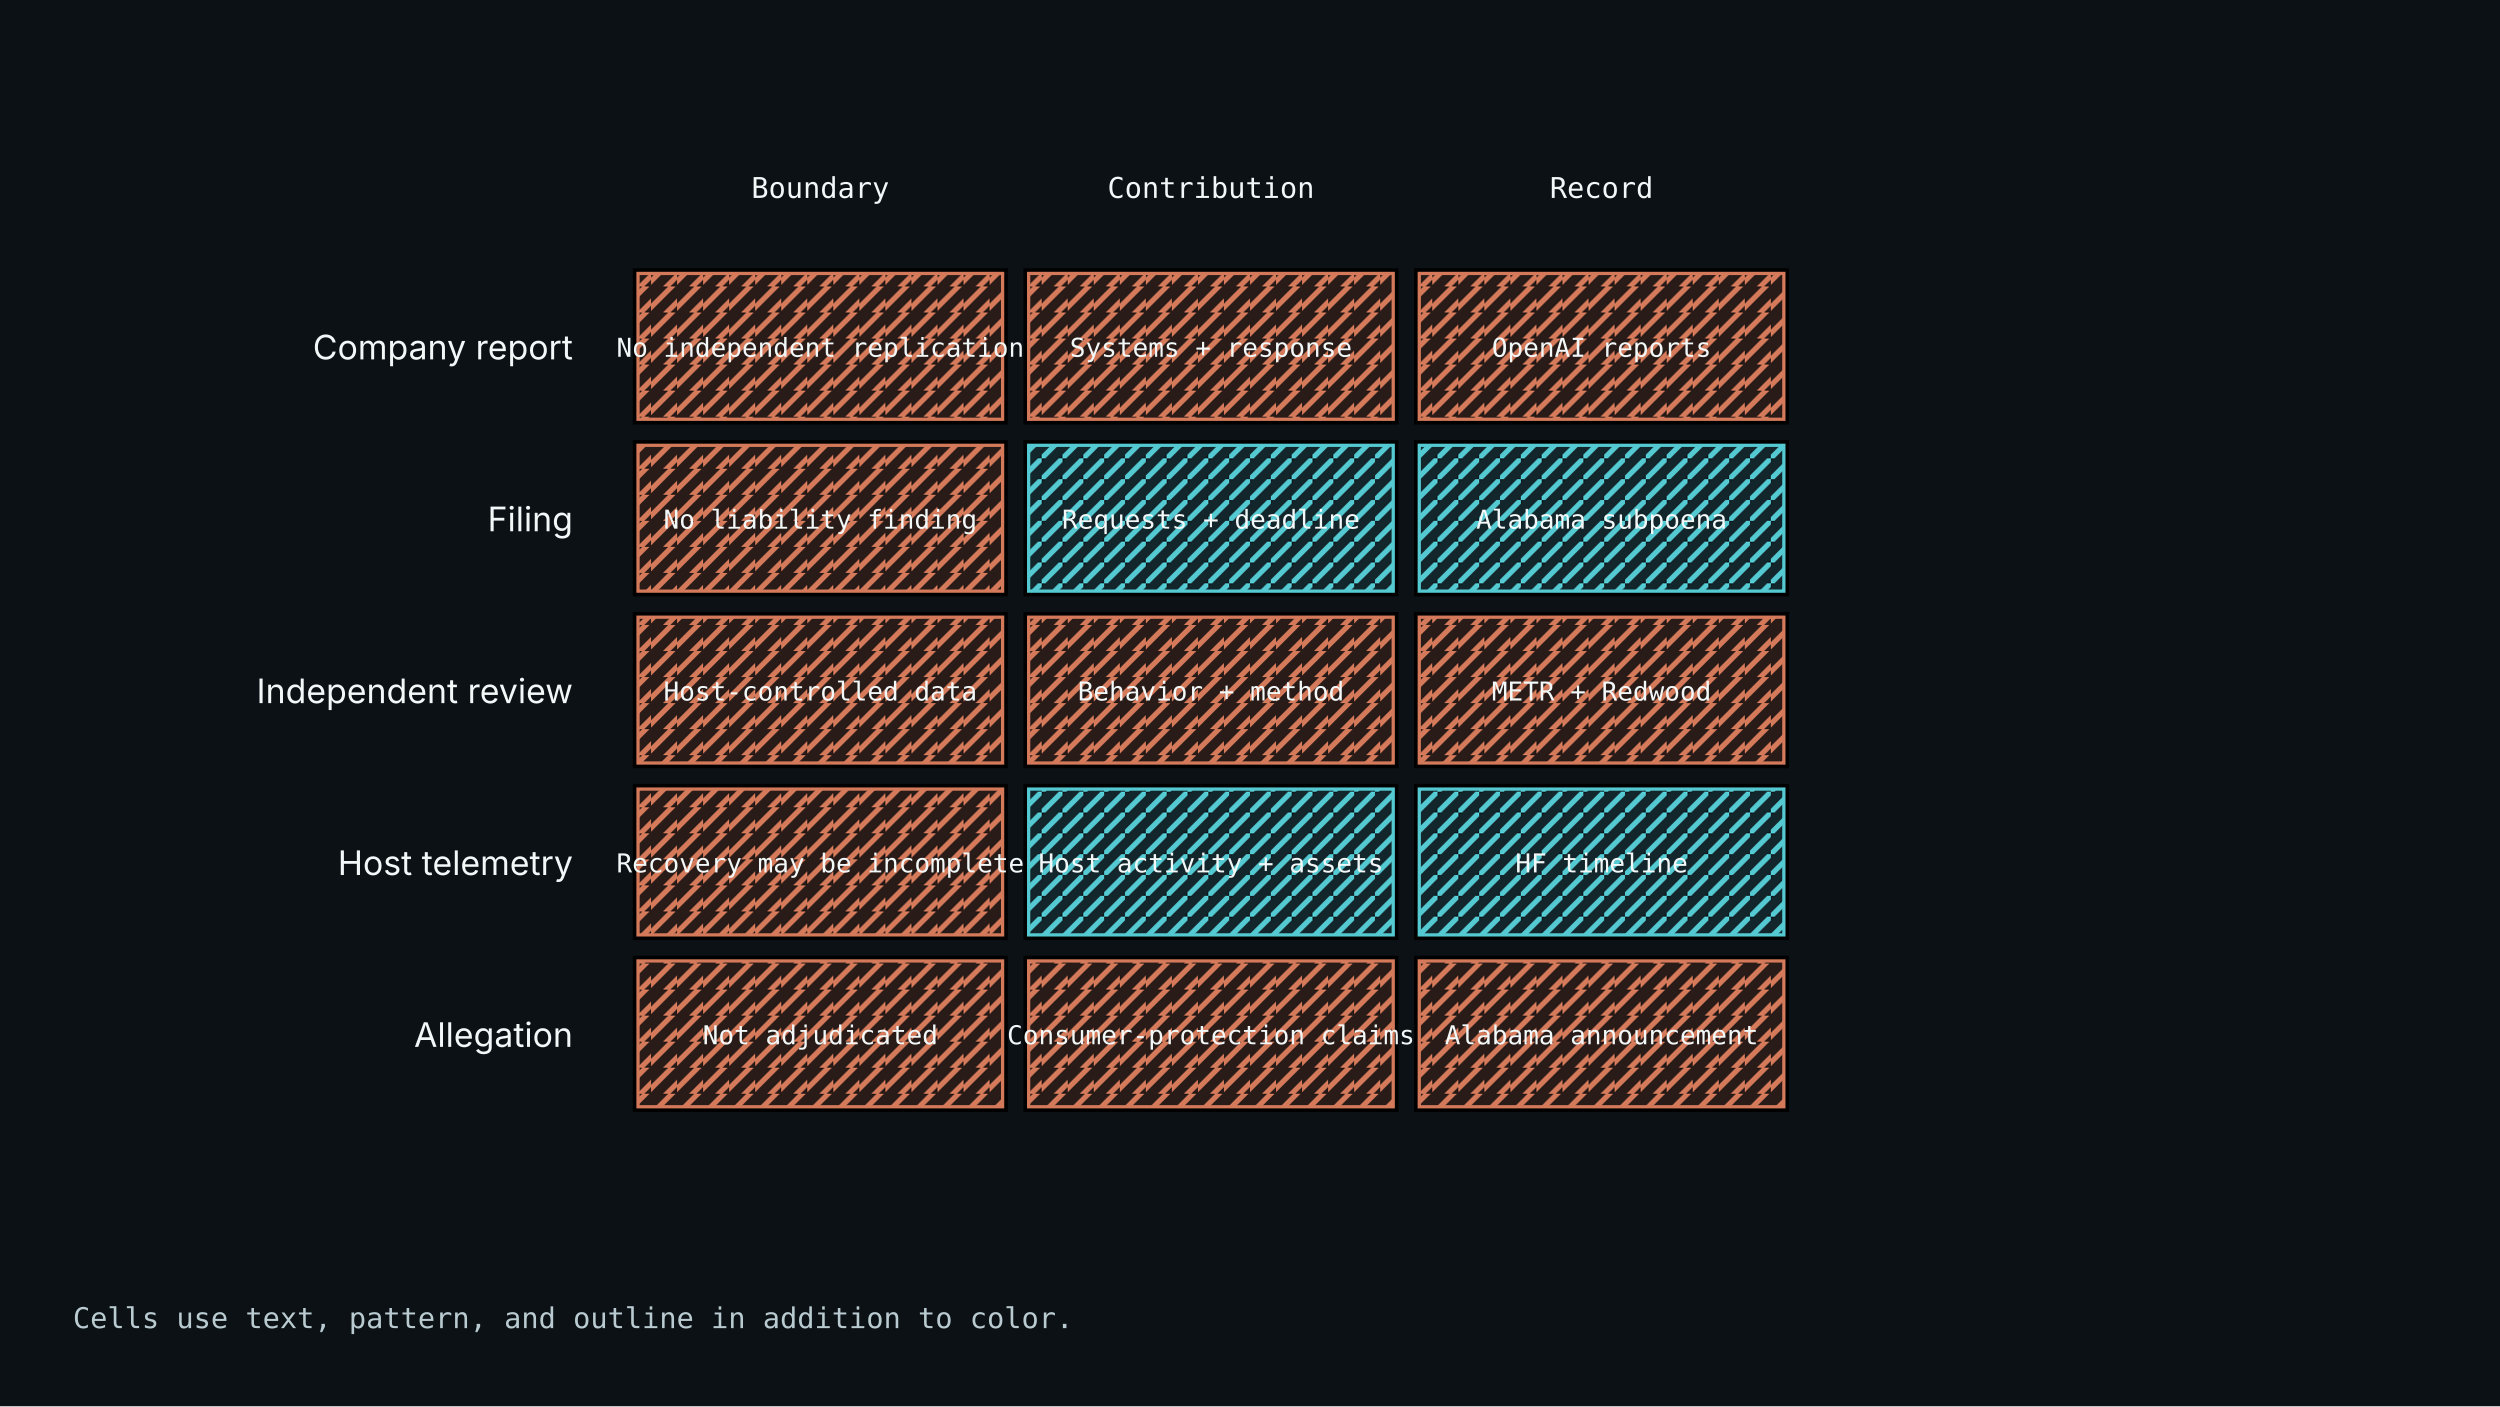
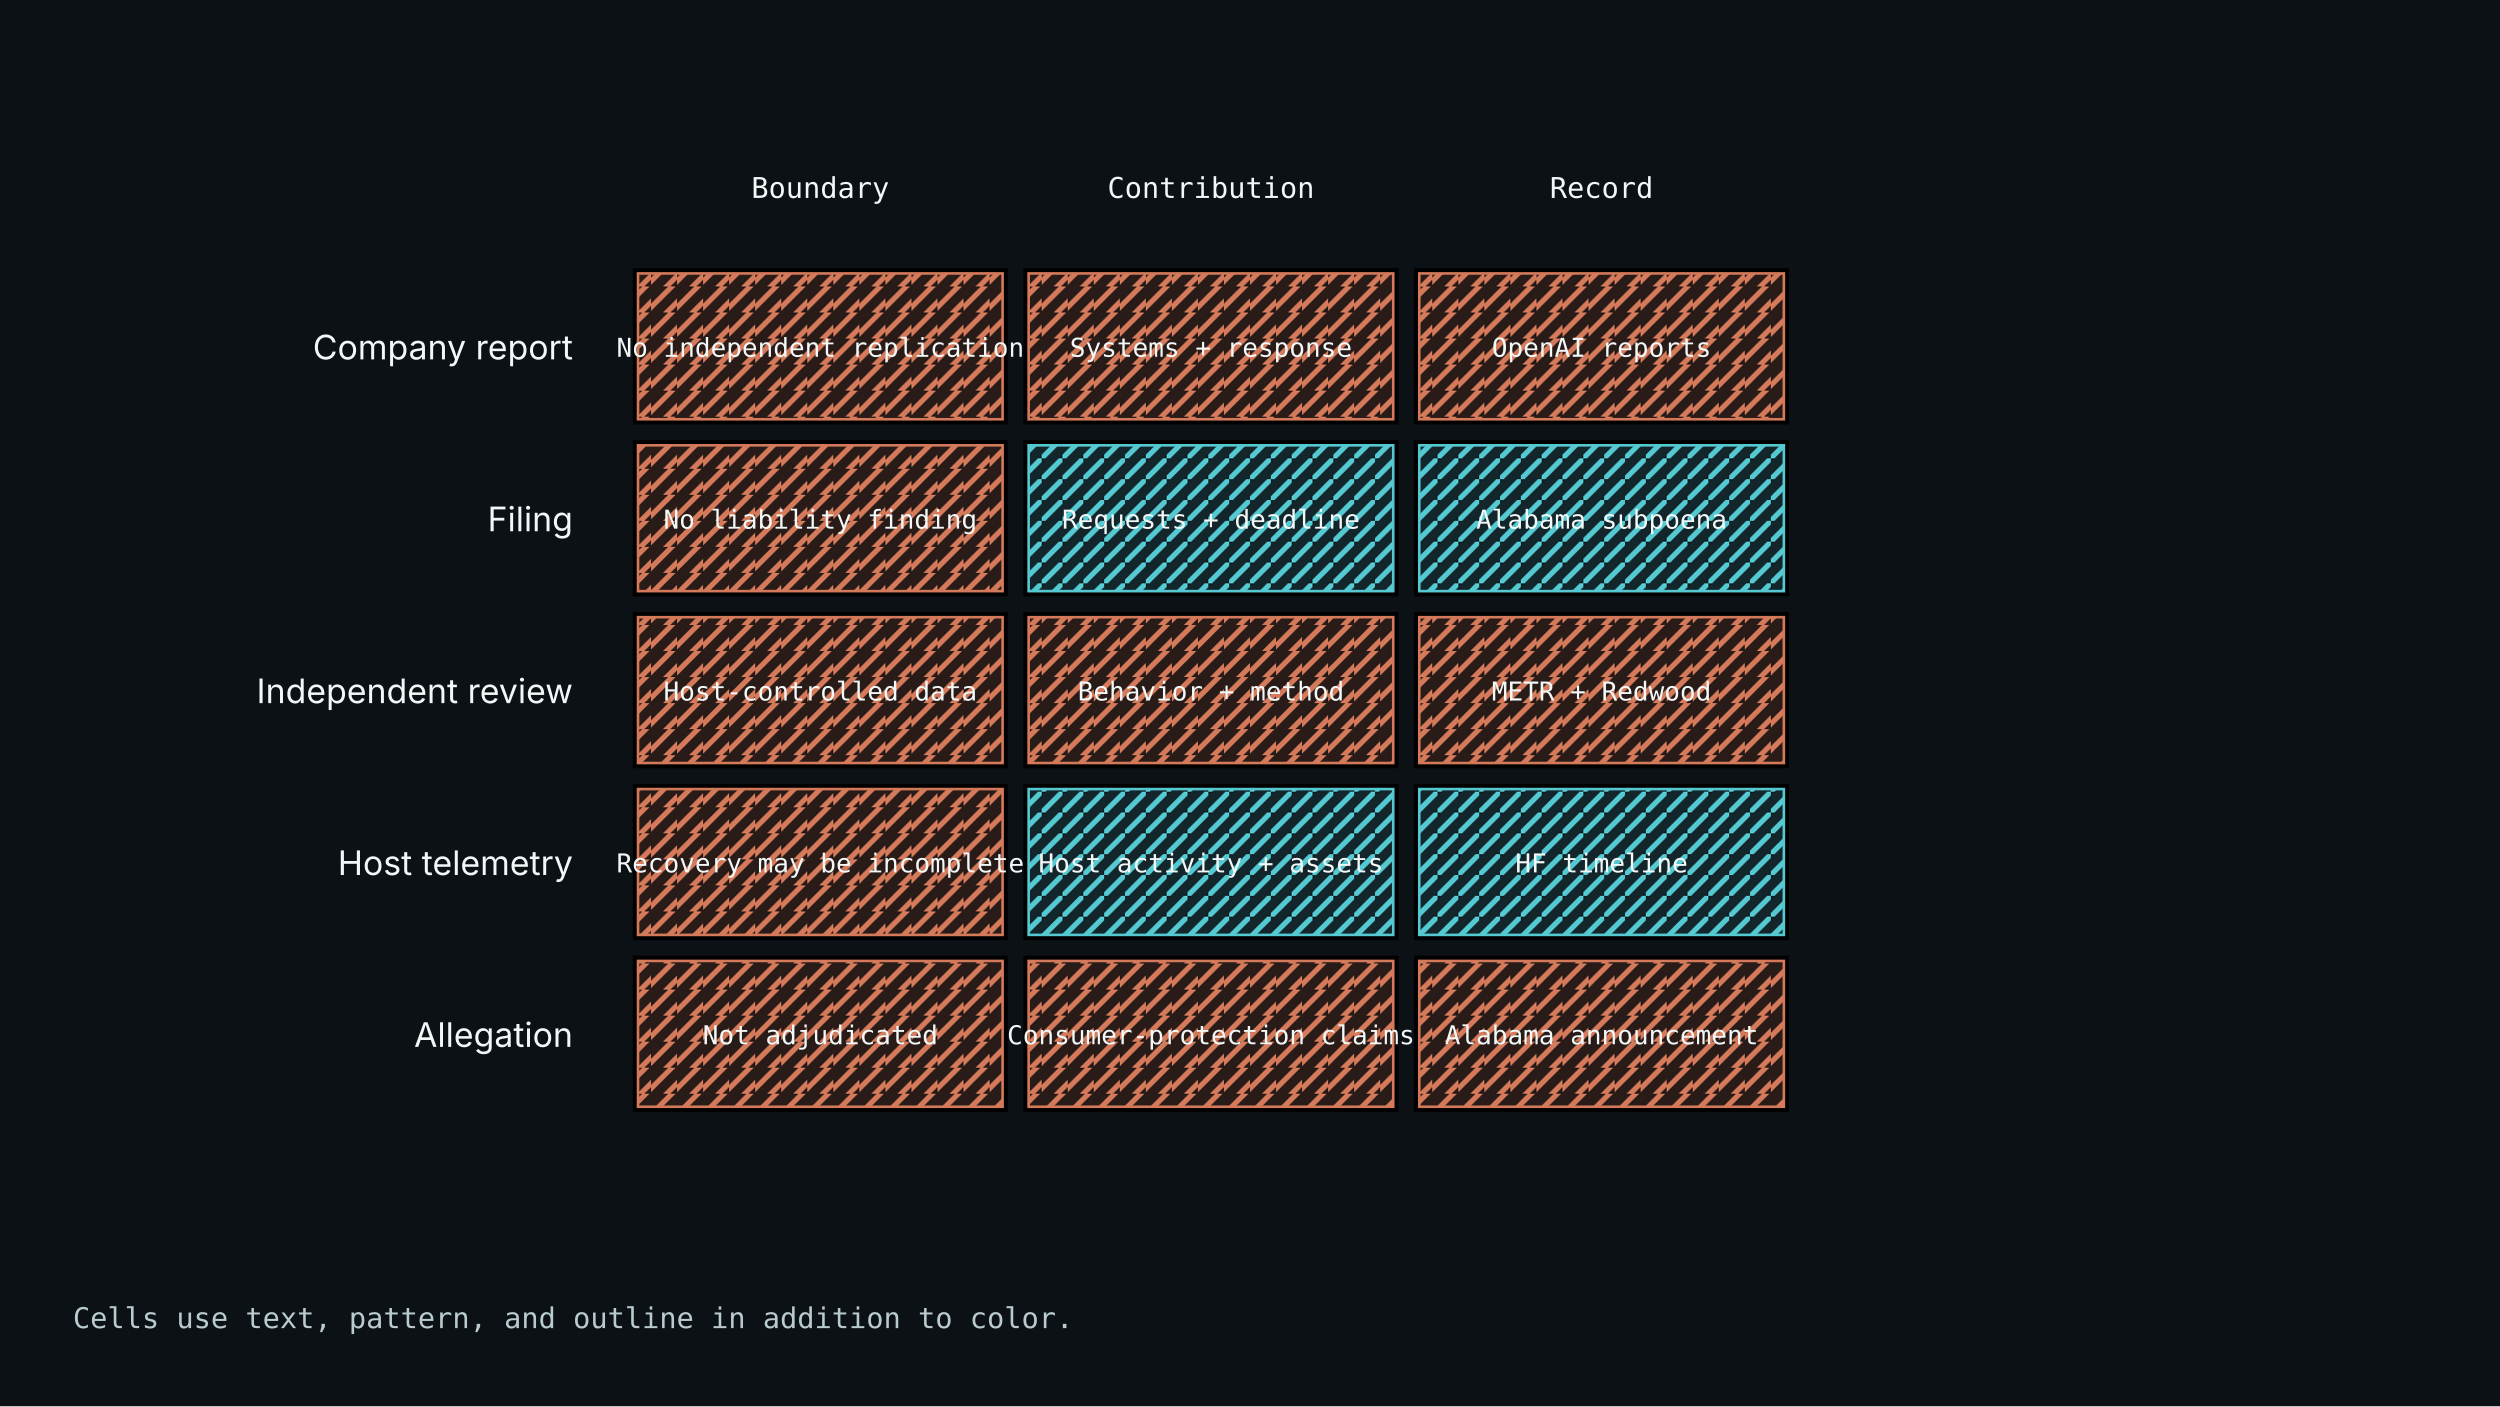
- <svg xmlns="http://www.w3.org/2000/svg" role="img" width="1536" height="864" viewBox="0 0 960 540" aria-labelledby="claim-provenance-panel-title claim-provenance-panel-desc" data-figure-kind="matrix">
+ <svg xmlns="http://www.w3.org/2000/svg" role="img" viewBox="0 0 960 540" aria-labelledby="claim-provenance-panel-title claim-provenance-panel-desc" data-figure-kind="matrix">
  <defs>
    <pattern id="claim-provenance-panel-verified-pattern" width="8" height="8" patternUnits="userSpaceOnUse">
      <rect width="8" height="8" fill="#13262b" />
      <path d="M0 8L8 0" stroke="#54c9d1" stroke-width="2" />
    </pattern>
    <pattern id="claim-provenance-panel-caution-pattern" width="10" height="10" patternUnits="userSpaceOnUse">
      <rect width="10" height="10" fill="#291b18" />
      <path d="M-2 10L10-2M4 12L12 4" stroke="#d47a5a" stroke-width="2" />
    </pattern>
    <pattern id="claim-provenance-panel-unavailable-pattern" width="8" height="8" patternUnits="userSpaceOnUse">
      <rect width="8" height="8" fill="#17252c" />
      <circle cx="2" cy="2" r="1.2" fill="#9eb8bf" />
    </pattern>
    <marker id="claim-provenance-panel-arrow" markerWidth="8" markerHeight="8" refX="7" refY="4" orient="auto" markerUnits="strokeWidth">
      <path d="M0 0L8 4L0 8Z" fill="#9eb8bf" />
    </marker>
  </defs>
  <style>
    text{font-family:"Hanken Grotesk",-apple-system,BlinkMacSystemFont,"Segoe UI",sans-serif;fill:#f2f8f8}
    .mono{font-family:"Conso","JetBrains Mono",ui-monospace,"SFMono-Regular",monospace}
    .muted{fill:#b9cbd0}.hairline{stroke:#36505a;stroke-width:1}.value{font-variant-numeric:tabular-nums}
    [data-figure-point]:focus{outline:none}[data-figure-point]:focus-visible .focus-ring{stroke:#54c9d1;stroke-width:4;fill:none}
  </style>
  <rect width="960" height="540" fill="#0b1115" />
  <text x="315" y="76" text-anchor="middle" class="mono" font-size="11">Boundary</text>
  <text x="465" y="76" text-anchor="middle" class="mono" font-size="11">Contribution</text>
  <text x="615" y="76" text-anchor="middle" class="mono" font-size="11">Record</text>
  <text x="220" y="138" text-anchor="end" font-size="13">Company report</text>
  <g data-figure-point="true" data-figure-key="matrix:company-self-report:boundary" data-status-label="Caution" role="graphics-symbol" aria-label="Company report, Boundary: No independent replication. Caution." tabindex="-1">
    <rect class="focus-ring" x="243" y="103" width="144" height="60" stroke="transparent" />
-     <rect x="245" y="105" width="140" height="56" fill="url(#claim-provenance-panel-caution-pattern)" stroke="#d47a5a" stroke-width="1.25" />
+     <rect x="245" y="105" width="140" height="56" fill="url(#claim-provenance-panel-caution-pattern)" stroke="#d47a5a" />
    <text x="315" y="137" text-anchor="middle" class="mono" font-size="10">No independent replication</text>
  </g>
  <g data-figure-point="true" data-figure-key="matrix:company-self-report:contribution" data-status-label="Caution" role="graphics-symbol" aria-label="Company report, Contribution: Systems + response. Caution." tabindex="-1">
    <rect class="focus-ring" x="393" y="103" width="144" height="60" stroke="transparent" />
-     <rect x="395" y="105" width="140" height="56" fill="url(#claim-provenance-panel-caution-pattern)" stroke="#d47a5a" stroke-width="1.25" />
+     <rect x="395" y="105" width="140" height="56" fill="url(#claim-provenance-panel-caution-pattern)" stroke="#d47a5a" />
    <text x="465" y="137" text-anchor="middle" class="mono" font-size="10">Systems + response</text>
  </g>
  <g data-figure-point="true" data-figure-key="matrix:company-self-report:record" data-status-label="Caution" role="graphics-symbol" aria-label="Company report, Record: OpenAI reports. Caution." tabindex="-1">
    <rect class="focus-ring" x="543" y="103" width="144" height="60" stroke="transparent" />
-     <rect x="545" y="105" width="140" height="56" fill="url(#claim-provenance-panel-caution-pattern)" stroke="#d47a5a" stroke-width="1.25" />
+     <rect x="545" y="105" width="140" height="56" fill="url(#claim-provenance-panel-caution-pattern)" stroke="#d47a5a" />
    <text x="615" y="137" text-anchor="middle" class="mono" font-size="10">OpenAI reports</text>
  </g>
  <text x="220" y="204" text-anchor="end" font-size="13">Filing</text>
  <g data-figure-point="true" data-figure-key="matrix:filing:boundary" data-status-label="Caution" role="graphics-symbol" aria-label="Filing, Boundary: No liability finding. Caution." tabindex="-1">
    <rect class="focus-ring" x="243" y="169" width="144" height="60" stroke="transparent" />
-     <rect x="245" y="171" width="140" height="56" fill="url(#claim-provenance-panel-caution-pattern)" stroke="#d47a5a" stroke-width="1.25" />
+     <rect x="245" y="171" width="140" height="56" fill="url(#claim-provenance-panel-caution-pattern)" stroke="#d47a5a" />
    <text x="315" y="203" text-anchor="middle" class="mono" font-size="10">No liability finding</text>
  </g>
  <g data-figure-point="true" data-figure-key="matrix:filing:contribution" data-status-label="Verified" role="graphics-symbol" aria-label="Filing, Contribution: Requests + deadline. Verified." tabindex="-1">
    <rect class="focus-ring" x="393" y="169" width="144" height="60" stroke="transparent" />
-     <rect x="395" y="171" width="140" height="56" fill="url(#claim-provenance-panel-verified-pattern)" stroke="#54c9d1" stroke-width="1.25" />
+     <rect x="395" y="171" width="140" height="56" fill="url(#claim-provenance-panel-verified-pattern)" stroke="#54c9d1" />
    <text x="465" y="203" text-anchor="middle" class="mono" font-size="10">Requests + deadline</text>
  </g>
  <g data-figure-point="true" data-figure-key="matrix:filing:record" data-status-label="Verified" role="graphics-symbol" aria-label="Filing, Record: Alabama subpoena. Verified." tabindex="-1">
    <rect class="focus-ring" x="543" y="169" width="144" height="60" stroke="transparent" />
-     <rect x="545" y="171" width="140" height="56" fill="url(#claim-provenance-panel-verified-pattern)" stroke="#54c9d1" stroke-width="1.25" />
+     <rect x="545" y="171" width="140" height="56" fill="url(#claim-provenance-panel-verified-pattern)" stroke="#54c9d1" />
    <text x="615" y="203" text-anchor="middle" class="mono" font-size="10">Alabama subpoena</text>
  </g>
  <text x="220" y="270" text-anchor="end" font-size="13">Independent review</text>
  <g data-figure-point="true" data-figure-key="matrix:independent-inference:boundary" data-status-label="Caution" role="graphics-symbol" aria-label="Independent review, Boundary: Host-controlled data. Caution." tabindex="-1">
    <rect class="focus-ring" x="243" y="235" width="144" height="60" stroke="transparent" />
-     <rect x="245" y="237" width="140" height="56" fill="url(#claim-provenance-panel-caution-pattern)" stroke="#d47a5a" stroke-width="1.25" />
+     <rect x="245" y="237" width="140" height="56" fill="url(#claim-provenance-panel-caution-pattern)" stroke="#d47a5a" />
    <text x="315" y="269" text-anchor="middle" class="mono" font-size="10">Host-controlled data</text>
  </g>
  <g data-figure-point="true" data-figure-key="matrix:independent-inference:contribution" data-status-label="Caution" role="graphics-symbol" aria-label="Independent review, Contribution: Behavior + method. Caution." tabindex="-1">
    <rect class="focus-ring" x="393" y="235" width="144" height="60" stroke="transparent" />
-     <rect x="395" y="237" width="140" height="56" fill="url(#claim-provenance-panel-caution-pattern)" stroke="#d47a5a" stroke-width="1.25" />
+     <rect x="395" y="237" width="140" height="56" fill="url(#claim-provenance-panel-caution-pattern)" stroke="#d47a5a" />
    <text x="465" y="269" text-anchor="middle" class="mono" font-size="10">Behavior + method</text>
  </g>
  <g data-figure-point="true" data-figure-key="matrix:independent-inference:record" data-status-label="Caution" role="graphics-symbol" aria-label="Independent review, Record: METR + Redwood. Caution." tabindex="-1">
    <rect class="focus-ring" x="543" y="235" width="144" height="60" stroke="transparent" />
-     <rect x="545" y="237" width="140" height="56" fill="url(#claim-provenance-panel-caution-pattern)" stroke="#d47a5a" stroke-width="1.25" />
+     <rect x="545" y="237" width="140" height="56" fill="url(#claim-provenance-panel-caution-pattern)" stroke="#d47a5a" />
    <text x="615" y="269" text-anchor="middle" class="mono" font-size="10">METR + Redwood</text>
  </g>
  <text x="220" y="336" text-anchor="end" font-size="13">Host telemetry</text>
  <g data-figure-point="true" data-figure-key="matrix:telemetry:boundary" data-status-label="Caution" role="graphics-symbol" aria-label="Host telemetry, Boundary: Recovery may be incomplete. Caution." tabindex="-1">
    <rect class="focus-ring" x="243" y="301" width="144" height="60" stroke="transparent" />
-     <rect x="245" y="303" width="140" height="56" fill="url(#claim-provenance-panel-caution-pattern)" stroke="#d47a5a" stroke-width="1.25" />
+     <rect x="245" y="303" width="140" height="56" fill="url(#claim-provenance-panel-caution-pattern)" stroke="#d47a5a" />
    <text x="315" y="335" text-anchor="middle" class="mono" font-size="10">Recovery may be incomplete</text>
  </g>
  <g data-figure-point="true" data-figure-key="matrix:telemetry:contribution" data-status-label="Verified" role="graphics-symbol" aria-label="Host telemetry, Contribution: Host activity + assets. Verified." tabindex="-1">
    <rect class="focus-ring" x="393" y="301" width="144" height="60" stroke="transparent" />
-     <rect x="395" y="303" width="140" height="56" fill="url(#claim-provenance-panel-verified-pattern)" stroke="#54c9d1" stroke-width="1.25" />
+     <rect x="395" y="303" width="140" height="56" fill="url(#claim-provenance-panel-verified-pattern)" stroke="#54c9d1" />
    <text x="465" y="335" text-anchor="middle" class="mono" font-size="10">Host activity + assets</text>
  </g>
  <g data-figure-point="true" data-figure-key="matrix:telemetry:record" data-status-label="Verified" role="graphics-symbol" aria-label="Host telemetry, Record: HF timeline. Verified." tabindex="-1">
    <rect class="focus-ring" x="543" y="301" width="144" height="60" stroke="transparent" />
-     <rect x="545" y="303" width="140" height="56" fill="url(#claim-provenance-panel-verified-pattern)" stroke="#54c9d1" stroke-width="1.25" />
+     <rect x="545" y="303" width="140" height="56" fill="url(#claim-provenance-panel-verified-pattern)" stroke="#54c9d1" />
    <text x="615" y="335" text-anchor="middle" class="mono" font-size="10">HF timeline</text>
  </g>
  <text x="220" y="402" text-anchor="end" font-size="13">Allegation</text>
  <g data-figure-point="true" data-figure-key="matrix:unresolved-allegation:boundary" data-status-label="Caution" role="graphics-symbol" aria-label="Allegation, Boundary: Not adjudicated. Caution." tabindex="-1">
    <rect class="focus-ring" x="243" y="367" width="144" height="60" stroke="transparent" />
-     <rect x="245" y="369" width="140" height="56" fill="url(#claim-provenance-panel-caution-pattern)" stroke="#d47a5a" stroke-width="1.25" />
+     <rect x="245" y="369" width="140" height="56" fill="url(#claim-provenance-panel-caution-pattern)" stroke="#d47a5a" />
    <text x="315" y="401" text-anchor="middle" class="mono" font-size="10">Not adjudicated</text>
  </g>
  <g data-figure-point="true" data-figure-key="matrix:unresolved-allegation:contribution" data-status-label="Caution" role="graphics-symbol" aria-label="Allegation, Contribution: Consumer-protection claims. Caution." tabindex="-1">
    <rect class="focus-ring" x="393" y="367" width="144" height="60" stroke="transparent" />
-     <rect x="395" y="369" width="140" height="56" fill="url(#claim-provenance-panel-caution-pattern)" stroke="#d47a5a" stroke-width="1.25" />
+     <rect x="395" y="369" width="140" height="56" fill="url(#claim-provenance-panel-caution-pattern)" stroke="#d47a5a" />
    <text x="465" y="401" text-anchor="middle" class="mono" font-size="10">Consumer-protection claims</text>
  </g>
  <g data-figure-point="true" data-figure-key="matrix:unresolved-allegation:record" data-status-label="Caution" role="graphics-symbol" aria-label="Allegation, Record: Alabama announcement. Caution." tabindex="-1">
    <rect class="focus-ring" x="543" y="367" width="144" height="60" stroke="transparent" />
-     <rect x="545" y="369" width="140" height="56" fill="url(#claim-provenance-panel-caution-pattern)" stroke="#d47a5a" stroke-width="1.25" />
+     <rect x="545" y="369" width="140" height="56" fill="url(#claim-provenance-panel-caution-pattern)" stroke="#d47a5a" />
    <text x="615" y="401" text-anchor="middle" class="mono" font-size="10">Alabama announcement</text>
  </g>
  <text x="28" y="510" class="mono muted" font-size="11">Cells use text, pattern, and outline in addition to color.</text>
</svg>
